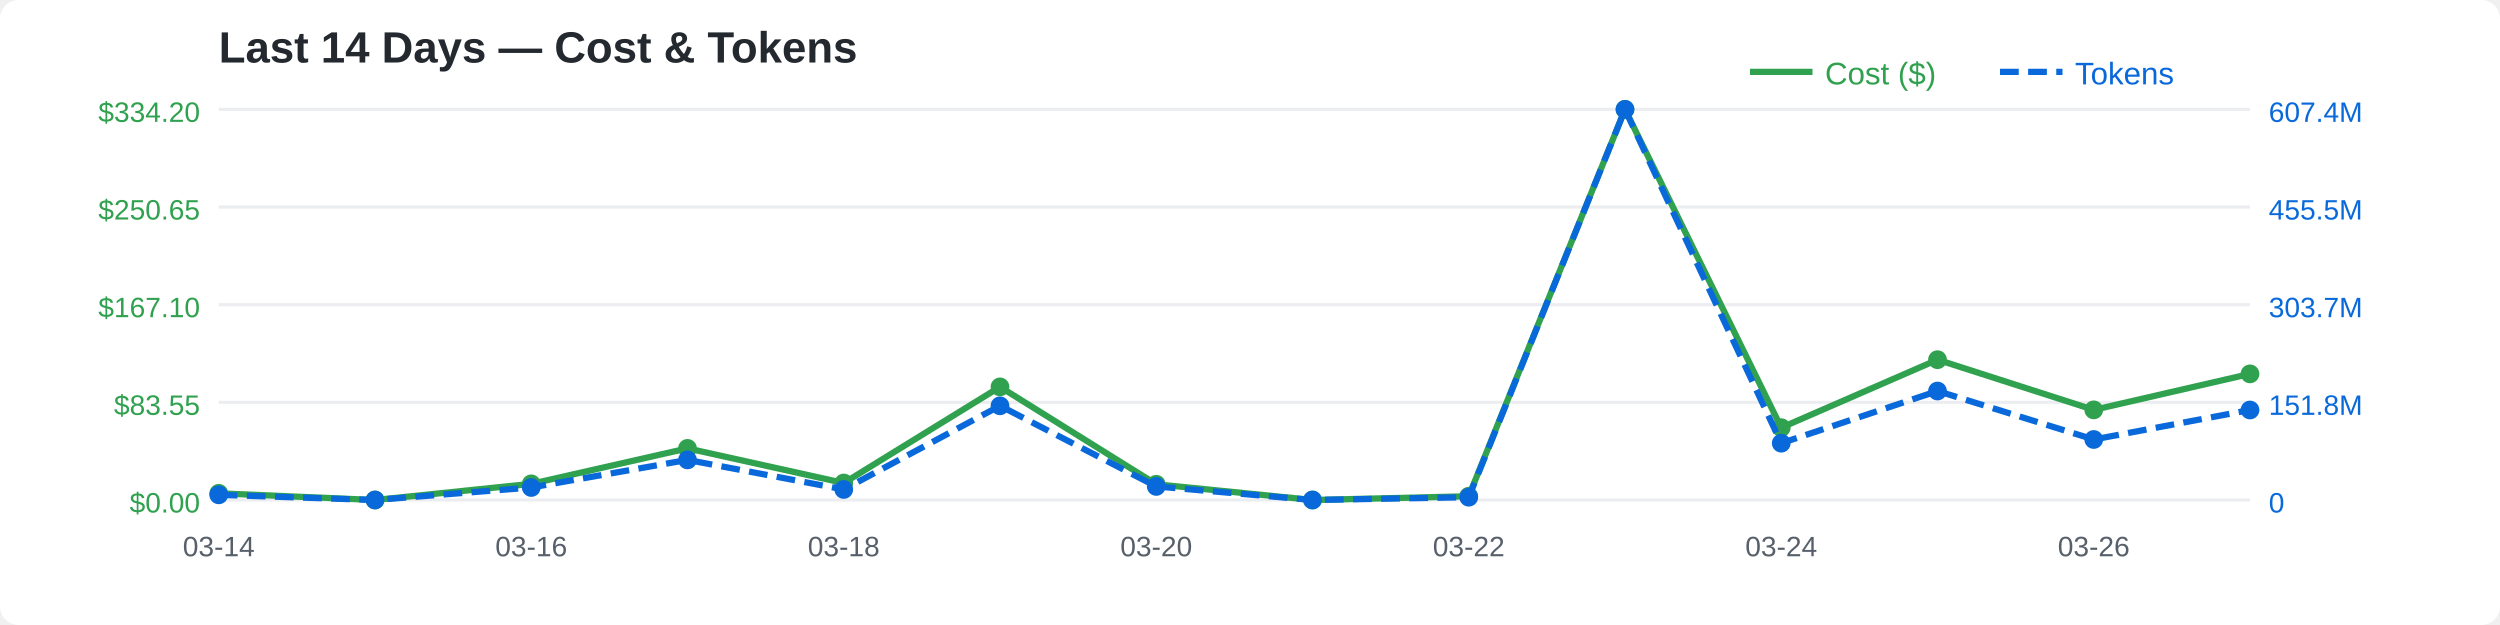
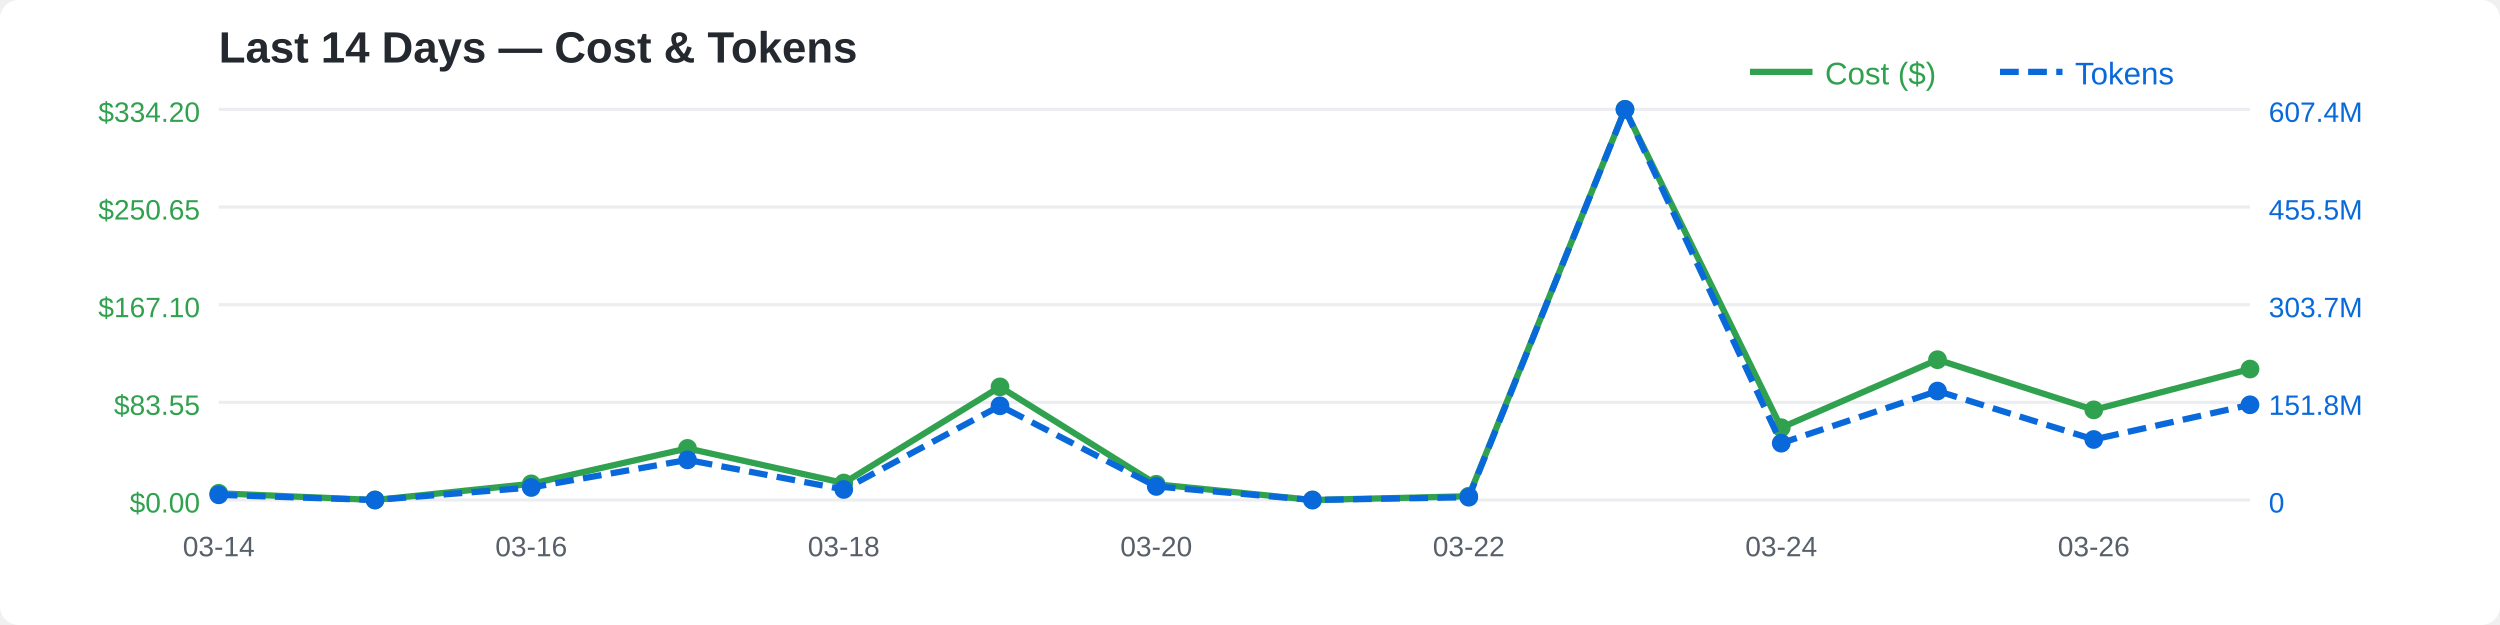
<svg xmlns="http://www.w3.org/2000/svg" width="800" height="200" viewBox="0 0 800 200">
  <rect width="800" height="200" fill="#ffffff" rx="6" />
  <text x="70" y="20" font-family="Arial, sans-serif" font-size="14" fill="#24292f" font-weight="bold">Last 14 Days — Cost &amp; Tokens</text>
  <line x1="70" y1="35.0" x2="720" y2="35.0" stroke="#ebedf0" stroke-width="1" />
  <line x1="70" y1="66.25" x2="720" y2="66.25" stroke="#ebedf0" stroke-width="1" />
  <line x1="70" y1="97.5" x2="720" y2="97.5" stroke="#ebedf0" stroke-width="1" />
  <line x1="70" y1="128.75" x2="720" y2="128.75" stroke="#ebedf0" stroke-width="1" />
  <line x1="70" y1="160.0" x2="720" y2="160.0" stroke="#ebedf0" stroke-width="1" />
  <text x="70.0" y="178" font-family="Arial, sans-serif" font-size="9" fill="#57606a" text-anchor="middle">03-14</text>
  <text x="170.0" y="178" font-family="Arial, sans-serif" font-size="9" fill="#57606a" text-anchor="middle">03-16</text>
  <text x="270.0" y="178" font-family="Arial, sans-serif" font-size="9" fill="#57606a" text-anchor="middle">03-18</text>
  <text x="370.0" y="178" font-family="Arial, sans-serif" font-size="9" fill="#57606a" text-anchor="middle">03-20</text>
  <text x="470.0" y="178" font-family="Arial, sans-serif" font-size="9" fill="#57606a" text-anchor="middle">03-22</text>
  <text x="570.0" y="178" font-family="Arial, sans-serif" font-size="9" fill="#57606a" text-anchor="middle">03-24</text>
  <text x="670.0" y="178" font-family="Arial, sans-serif" font-size="9" fill="#57606a" text-anchor="middle">03-26</text>
  <text x="64" y="39.0" font-family="Arial, sans-serif" font-size="9" fill="#30a14e" text-anchor="end">$334.20</text>
  <text x="64" y="70.25" font-family="Arial, sans-serif" font-size="9" fill="#30a14e" text-anchor="end">$250.65</text>
  <text x="64" y="101.5" font-family="Arial, sans-serif" font-size="9" fill="#30a14e" text-anchor="end">$167.10</text>
  <text x="64" y="132.75" font-family="Arial, sans-serif" font-size="9" fill="#30a14e" text-anchor="end">$83.55</text>
  <text x="64" y="164.0" font-family="Arial, sans-serif" font-size="9" fill="#30a14e" text-anchor="end">$0.00</text>
  <text x="726" y="39.0" font-family="Arial, sans-serif" font-size="9" fill="#0969da">607.4M</text>
  <text x="726" y="70.25" font-family="Arial, sans-serif" font-size="9" fill="#0969da">455.5M</text>
  <text x="726" y="101.5" font-family="Arial, sans-serif" font-size="9" fill="#0969da">303.7M</text>
  <text x="726" y="132.75" font-family="Arial, sans-serif" font-size="9" fill="#0969da">151.8M</text>
  <text x="726" y="164.0" font-family="Arial, sans-serif" font-size="9" fill="#0969da">0</text>
-   <polyline points="70.0,157.86 120.0,160.0 170.0,154.827 220.0,143.482 270.0,154.568 320.0,123.802 370.0,154.966 420.0,160.0 470.0,158.795 520.0,35.0 570.0,136.859 620.0,115.101 670.0,131.16 720.0,119.641" fill="none" stroke="#30a14e" stroke-width="2" />
+   <polyline points="70.0,157.86 120.0,160.0 170.0,154.827 220.0,143.482 270.0,154.568 320.0,123.802 370.0,154.966 420.0,160.0 470.0,158.795 520.0,35.0 570.0,136.859 620.0,115.101 670.0,131.16 720.0,118.096" fill="none" stroke="#30a14e" stroke-width="2" />
  <circle cx="70.0" cy="157.86" r="3" fill="#30a14e">
    </circle>
  <circle cx="120.0" cy="160.0" r="3" fill="#30a14e">
    </circle>
  <circle cx="170.0" cy="154.827" r="3" fill="#30a14e">
    </circle>
  <circle cx="220.0" cy="143.482" r="3" fill="#30a14e">
    </circle>
  <circle cx="270.0" cy="154.568" r="3" fill="#30a14e">
    </circle>
  <circle cx="320.0" cy="123.802" r="3" fill="#30a14e">
    </circle>
  <circle cx="370.0" cy="154.966" r="3" fill="#30a14e">
    </circle>
  <circle cx="420.0" cy="160.0" r="3" fill="#30a14e">
    </circle>
  <circle cx="470.0" cy="158.795" r="3" fill="#30a14e">
    </circle>
  <circle cx="520.0" cy="35.0" r="3" fill="#30a14e">
    </circle>
  <circle cx="570.0" cy="136.859" r="3" fill="#30a14e">
    </circle>
  <circle cx="620.0" cy="115.101" r="3" fill="#30a14e">
    </circle>
  <circle cx="670.0" cy="131.16" r="3" fill="#30a14e">
    </circle>
-   <circle cx="720.0" cy="119.641" r="3" fill="#30a14e">
+   <circle cx="720.0" cy="118.096" r="3" fill="#30a14e">
    </circle>
-   <polyline points="70.0,158.348 120.0,160.0 170.0,155.999 220.0,147.169 270.0,156.63 320.0,129.859 370.0,155.662 420.0,160.0 470.0,159.105 520.0,35.0 570.0,141.82 620.0,125.128 670.0,140.638 720.0,131.199" fill="none" stroke="#0969da" stroke-width="2" stroke-dasharray="6,3" />
+   <polyline points="70.0,158.348 120.0,160.0 170.0,155.999 220.0,147.169 270.0,156.63 320.0,129.859 370.0,155.662 420.0,160.0 470.0,159.105 520.0,35.0 570.0,141.82 620.0,125.128 670.0,140.638 720.0,129.533" fill="none" stroke="#0969da" stroke-width="2" stroke-dasharray="6,3" />
  <circle cx="70.0" cy="158.348" r="3" fill="#0969da">
    </circle>
  <circle cx="120.0" cy="160.0" r="3" fill="#0969da">
    </circle>
  <circle cx="170.0" cy="155.999" r="3" fill="#0969da">
    </circle>
  <circle cx="220.0" cy="147.169" r="3" fill="#0969da">
    </circle>
  <circle cx="270.0" cy="156.63" r="3" fill="#0969da">
    </circle>
  <circle cx="320.0" cy="129.859" r="3" fill="#0969da">
    </circle>
  <circle cx="370.0" cy="155.662" r="3" fill="#0969da">
    </circle>
  <circle cx="420.0" cy="160.0" r="3" fill="#0969da">
    </circle>
  <circle cx="470.0" cy="159.105" r="3" fill="#0969da">
    </circle>
  <circle cx="520.0" cy="35.0" r="3" fill="#0969da">
    </circle>
  <circle cx="570.0" cy="141.82" r="3" fill="#0969da">
    </circle>
  <circle cx="620.0" cy="125.128" r="3" fill="#0969da">
    </circle>
  <circle cx="670.0" cy="140.638" r="3" fill="#0969da">
    </circle>
-   <circle cx="720.0" cy="131.199" r="3" fill="#0969da">
+   <circle cx="720.0" cy="129.533" r="3" fill="#0969da">
    </circle>
  <line x1="560" y1="23" x2="580" y2="23" stroke="#30a14e" stroke-width="2" />
  <text x="584" y="27" font-family="Arial, sans-serif" font-size="10" fill="#30a14e">Cost ($)</text>
  <line x1="640" y1="23" x2="660" y2="23" stroke="#0969da" stroke-width="2" stroke-dasharray="6,3" />
  <text x="664" y="27" font-family="Arial, sans-serif" font-size="10" fill="#0969da">Tokens</text>
</svg>
